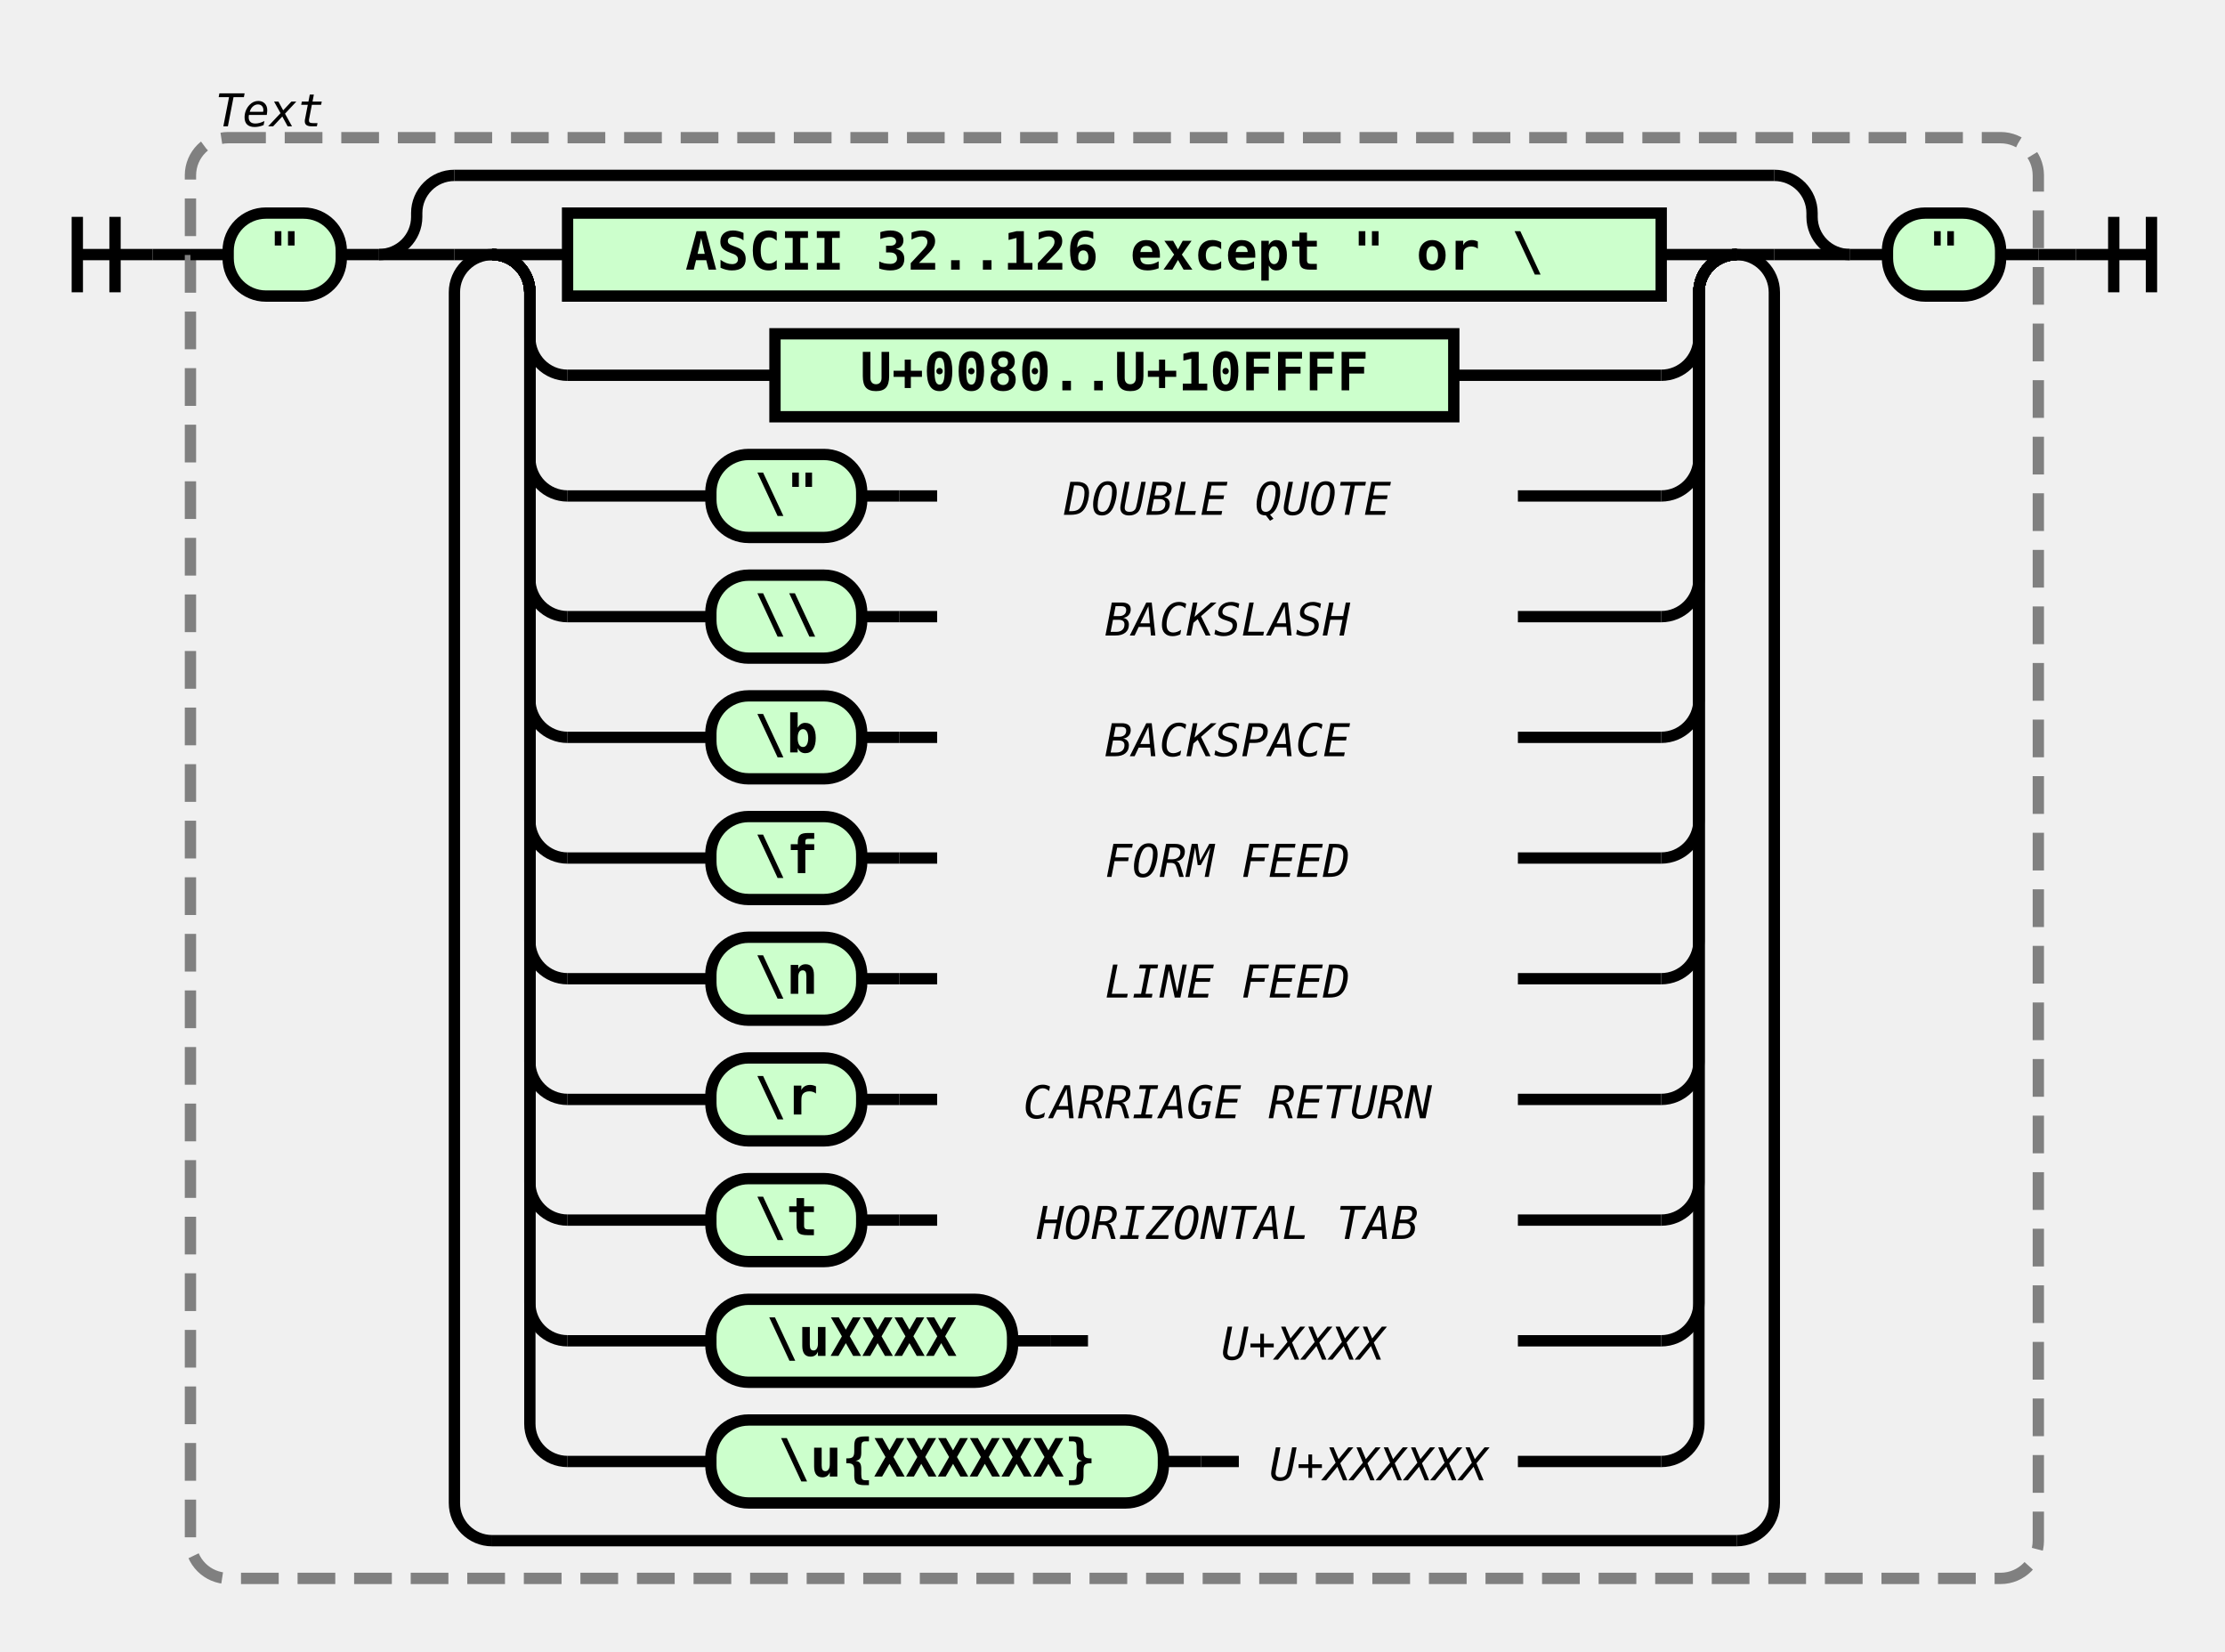
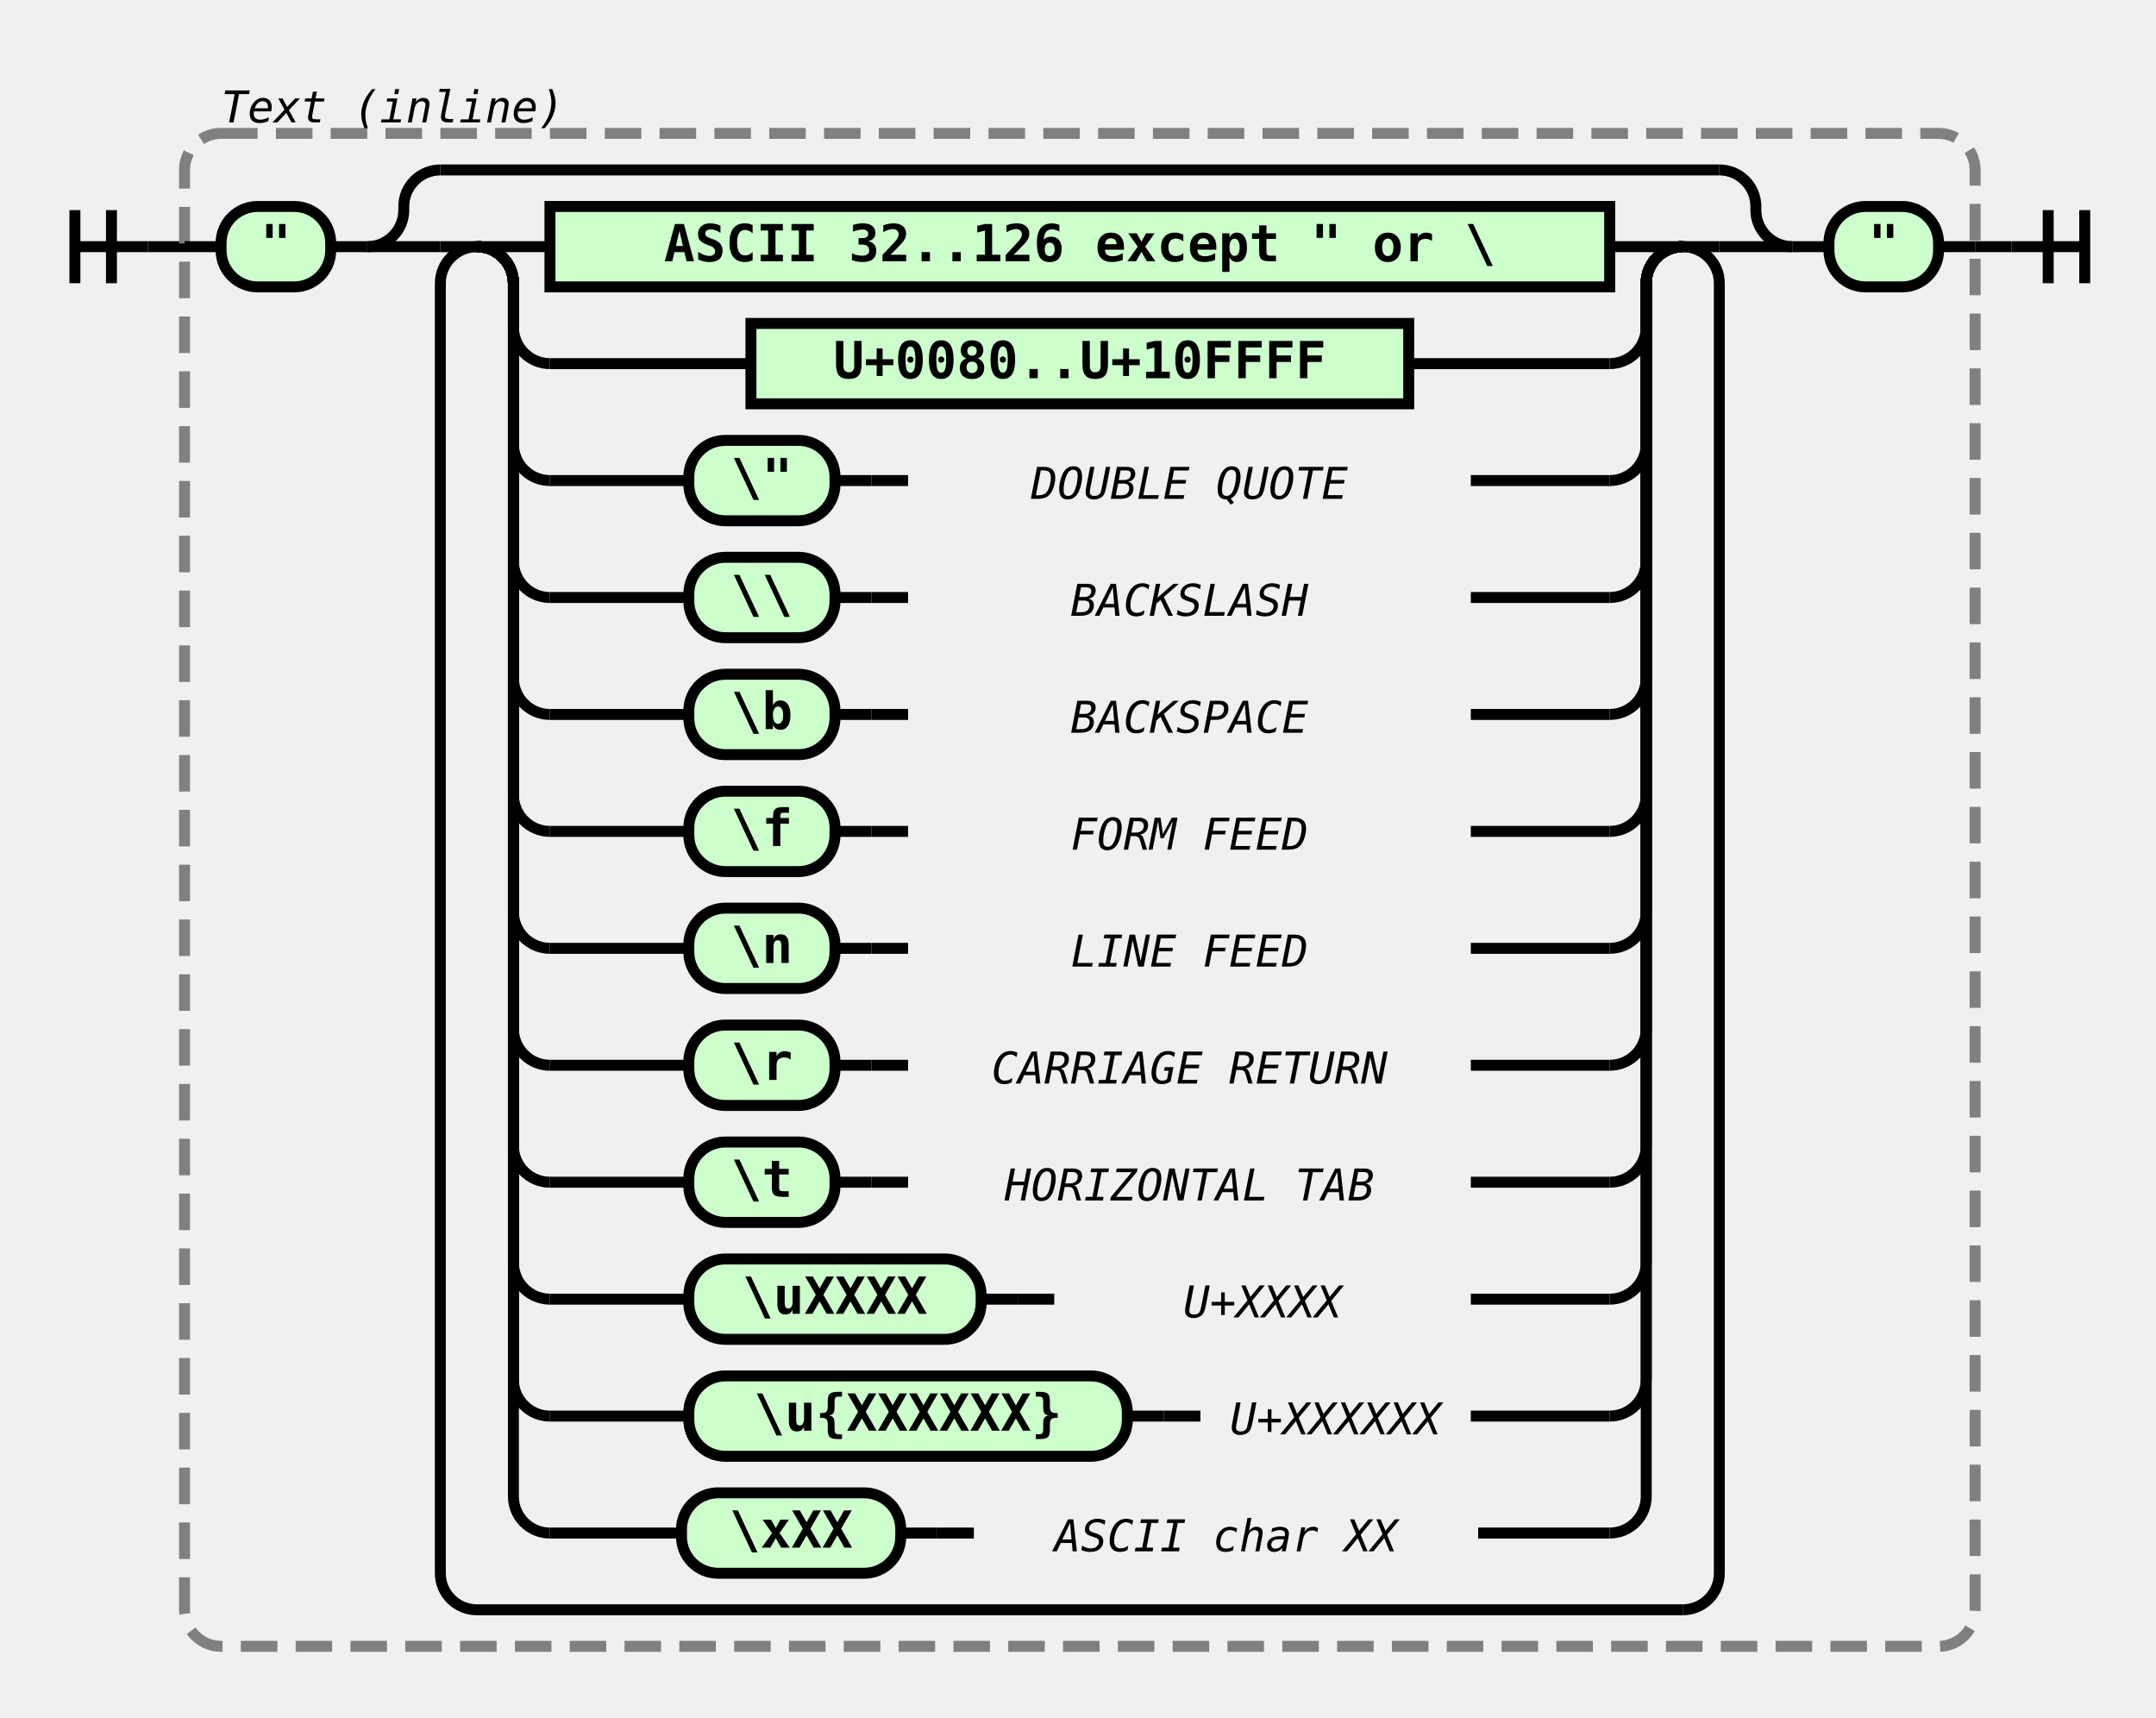
- <svg xmlns="http://www.w3.org/2000/svg" class="railroad-diagram" width="590" height="438" viewBox="0 0 590 438">
+ <svg xmlns="http://www.w3.org/2000/svg" class="railroad-diagram" width="590" height="470" viewBox="0 0 590 470">
  <g transform="translate(.5 .5)">
    <g>
      <path d="M20 57v20m10 -20v20m-10 -10h20" />
    </g>
    <path d="M40 67h10" />
    <g>
      <path d="M50 67h0" />
      <path d="M540 67h0" />
-       <rect x="50" y="36" width="490" height="382" rx="10" ry="10" class="group-box" />
+       <rect x="50" y="36" width="490" height="414" rx="10" ry="10" class="group-box" />
      <g>
        <path d="M50 67h10" />
        <path d="M530 67h10" />
        <g class="terminal ">
          <path d="M60 67h0" />
          <path d="M90 67h0" />
          <rect x="60" y="56" width="30" height="22" rx="10" ry="10" />
          <text x="75" y="71">"</text>
        </g>
        <path d="M90 67h10" />
        <g>
          <path d="M100 67h0" />
          <path d="M490 67h0" />
          <path d="M100 67a10 10 0 0 0 10 -10v-1a10 10 0 0 1 10 -10" />
          <g>
            <path d="M120 46h350" />
          </g>
          <path d="M470 46a10 10 0 0 1 10 10v1a10 10 0 0 0 10 10" />
          <path d="M100 67h20" />
          <g>
            <path d="M120 67h0" />
            <path d="M470 67h0" />
            <path d="M120 67h10" />
            <g>
              <path d="M130 67h0" />
              <path d="M460 67h0" />
              <path d="M130 67h20" />
              <g class="non-terminal ">
                <path d="M150 67h0" />
                <path d="M440 67h0" />
                <rect x="150" y="56" width="290" height="22" />
                <text x="295" y="71">ASCII 32..126 except " or \</text>
              </g>
              <path d="M440 67h20" />
              <path d="M130 67a10 10 0 0 1 10 10v12a10 10 0 0 0 10 10" />
              <g class="non-terminal ">
                <path d="M150 99h55" />
                <path d="M385 99h55" />
                <rect x="205" y="88" width="180" height="22" />
                <text x="295" y="103">U+0080..U+10FFFF</text>
              </g>
              <path d="M440 99a10 10 0 0 0 10 -10v-12a10 10 0 0 1 10 -10" />
              <path d="M130 67a10 10 0 0 1 10 10v44a10 10 0 0 0 10 10" />
              <g>
                <path d="M150 131h38" />
                <path d="M402 131h38" />
                <g class="terminal ">
                  <path d="M188 131h0" />
                  <path d="M228 131h0" />
                  <rect x="188" y="120" width="40" height="22" rx="10" ry="10" />
                  <text x="208" y="135">\"</text>
                </g>
                <path d="M228 131h10" />
                <path d="M238 131h10" />
                <g class="comment ">
                  <path d="M248 131h0" />
                  <path d="M402 131h0" />
                  <text x="325" y="136" class="comment">      DOUBLE QUOTE</text>
                </g>
              </g>
              <path d="M440 131a10 10 0 0 0 10 -10v-44a10 10 0 0 1 10 -10" />
              <path d="M130 67a10 10 0 0 1 10 10v76a10 10 0 0 0 10 10" />
              <g>
                <path d="M150 163h38" />
                <path d="M402 163h38" />
                <g class="terminal ">
                  <path d="M188 163h0" />
                  <path d="M228 163h0" />
                  <rect x="188" y="152" width="40" height="22" rx="10" ry="10" />
                  <text x="208" y="167">\\</text>
                </g>
                <path d="M228 163h10" />
                <path d="M238 163h10" />
                <g class="comment ">
                  <path d="M248 163h0" />
                  <path d="M402 163h0" />
                  <text x="325" y="168" class="comment">         BACKSLASH</text>
                </g>
              </g>
              <path d="M440 163a10 10 0 0 0 10 -10v-76a10 10 0 0 1 10 -10" />
              <path d="M130 67a10 10 0 0 1 10 10v108a10 10 0 0 0 10 10" />
              <g>
                <path d="M150 195h38" />
                <path d="M402 195h38" />
                <g class="terminal ">
                  <path d="M188 195h0" />
                  <path d="M228 195h0" />
                  <rect x="188" y="184" width="40" height="22" rx="10" ry="10" />
                  <text x="208" y="199">\b</text>
                </g>
                <path d="M228 195h10" />
                <path d="M238 195h10" />
                <g class="comment ">
                  <path d="M248 195h0" />
                  <path d="M402 195h0" />
                  <text x="325" y="200" class="comment">         BACKSPACE</text>
                </g>
              </g>
              <path d="M440 195a10 10 0 0 0 10 -10v-108a10 10 0 0 1 10 -10" />
              <path d="M130 67a10 10 0 0 1 10 10v140a10 10 0 0 0 10 10" />
              <g>
                <path d="M150 227h38" />
                <path d="M402 227h38" />
                <g class="terminal ">
                  <path d="M188 227h0" />
                  <path d="M228 227h0" />
                  <rect x="188" y="216" width="40" height="22" rx="10" ry="10" />
                  <text x="208" y="231">\f</text>
                </g>
                <path d="M228 227h10" />
                <path d="M238 227h10" />
                <g class="comment ">
                  <path d="M248 227h0" />
                  <path d="M402 227h0" />
                  <text x="325" y="232" class="comment">         FORM FEED</text>
                </g>
              </g>
              <path d="M440 227a10 10 0 0 0 10 -10v-140a10 10 0 0 1 10 -10" />
              <path d="M130 67a10 10 0 0 1 10 10v172a10 10 0 0 0 10 10" />
              <g>
                <path d="M150 259h38" />
                <path d="M402 259h38" />
                <g class="terminal ">
                  <path d="M188 259h0" />
                  <path d="M228 259h0" />
                  <rect x="188" y="248" width="40" height="22" rx="10" ry="10" />
                  <text x="208" y="263">\n</text>
                </g>
                <path d="M228 259h10" />
                <path d="M238 259h10" />
                <g class="comment ">
                  <path d="M248 259h0" />
                  <path d="M402 259h0" />
                  <text x="325" y="264" class="comment">         LINE FEED</text>
                </g>
              </g>
              <path d="M440 259a10 10 0 0 0 10 -10v-172a10 10 0 0 1 10 -10" />
              <path d="M130 67a10 10 0 0 1 10 10v204a10 10 0 0 0 10 10" />
              <g>
                <path d="M150 291h38" />
                <path d="M402 291h38" />
                <g class="terminal ">
                  <path d="M188 291h0" />
                  <path d="M228 291h0" />
                  <rect x="188" y="280" width="40" height="22" rx="10" ry="10" />
                  <text x="208" y="295">\r</text>
                </g>
                <path d="M228 291h10" />
                <path d="M238 291h10" />
                <g class="comment ">
                  <path d="M248 291h0" />
                  <path d="M402 291h0" />
                  <text x="325" y="296" class="comment">   CARRIAGE RETURN</text>
                </g>
              </g>
              <path d="M440 291a10 10 0 0 0 10 -10v-204a10 10 0 0 1 10 -10" />
              <path d="M130 67a10 10 0 0 1 10 10v236a10 10 0 0 0 10 10" />
              <g>
                <path d="M150 323h38" />
                <path d="M402 323h38" />
                <g class="terminal ">
                  <path d="M188 323h0" />
                  <path d="M228 323h0" />
                  <rect x="188" y="312" width="40" height="22" rx="10" ry="10" />
                  <text x="208" y="327">\t</text>
                </g>
                <path d="M228 323h10" />
                <path d="M238 323h10" />
                <g class="comment ">
                  <path d="M248 323h0" />
                  <path d="M402 323h0" />
                  <text x="325" y="328" class="comment">    HORIZONTAL TAB</text>
                </g>
              </g>
              <path d="M440 323a10 10 0 0 0 10 -10v-236a10 10 0 0 1 10 -10" />
              <path d="M130 67a10 10 0 0 1 10 10v268a10 10 0 0 0 10 10" />
              <g>
                <path d="M150 355h38" />
                <path d="M402 355h38" />
                <g class="terminal ">
                  <path d="M188 355h0" />
                  <path d="M268 355h0" />
                  <rect x="188" y="344" width="80" height="22" rx="10" ry="10" />
                  <text x="228" y="359">\uXXXX</text>
                </g>
                <path d="M268 355h10" />
                <path d="M278 355h10" />
                <g class="comment ">
                  <path d="M288 355h0" />
                  <path d="M402 355h0" />
                  <text x="345" y="360" class="comment">       U+XXXX</text>
                </g>
              </g>
              <path d="M440 355a10 10 0 0 0 10 -10v-268a10 10 0 0 1 10 -10" />
              <path d="M130 67a10 10 0 0 1 10 10v300a10 10 0 0 0 10 10" />
              <g>
                <path d="M150 387h38" />
                <path d="M402 387h38" />
                <g class="terminal ">
                  <path d="M188 387h0" />
                  <path d="M308 387h0" />
                  <rect x="188" y="376" width="120" height="22" rx="10" ry="10" />
                  <text x="248" y="391">\u{XXXXXX}</text>
                </g>
                <path d="M308 387h10" />
                <path d="M318 387h10" />
                <g class="comment ">
                  <path d="M328 387h0" />
                  <path d="M402 387h0" />
                  <text x="365" y="392" class="comment">U+XXXXXX</text>
                </g>
              </g>
              <path d="M440 387a10 10 0 0 0 10 -10v-300a10 10 0 0 1 10 -10" />
+               <path d="M130 67a10 10 0 0 1 10 10v332a10 10 0 0 0 10 10" />
+               <g>
+                 <path d="M150 419h36" />
+                 <path d="M404 419h36" />
+                 <g class="terminal ">
+                   <path d="M186 419h0" />
+                   <path d="M246 419h0" />
+                   <rect x="186" y="408" width="60" height="22" rx="10" ry="10" />
+                   <text x="216" y="423">\xXX</text>
+                 </g>
+                 <path d="M246 419h10" />
+                 <path d="M256 419h10" />
+                 <g class="comment ">
+                   <path d="M266 419h0" />
+                   <path d="M404 419h0" />
+                   <text x="335" y="424" class="comment">   ASCII char XX</text>
+                 </g>
+               </g>
+               <path d="M440 419a10 10 0 0 0 10 -10v-332a10 10 0 0 1 10 -10" />
            </g>
            <path d="M460 67h10" />
-             <path d="M130 67a10 10 0 0 0 -10 10v321a10 10 0 0 0 10 10" />
+             <path d="M130 67a10 10 0 0 0 -10 10v353a10 10 0 0 0 10 10" />
            <g>
-               <path d="M130 408h330" />
+               <path d="M130 440h330" />
            </g>
-             <path d="M460 408a10 10 0 0 0 10 -10v-321a10 10 0 0 0 -10 -10" />
+             <path d="M460 440a10 10 0 0 0 10 -10v-353a10 10 0 0 0 -10 -10" />
          </g>
          <path d="M470 67h20" />
        </g>
        <path d="M490 67h10" />
        <g class="terminal ">
          <path d="M500 67h0" />
          <path d="M530 67h0" />
          <rect x="500" y="56" width="30" height="22" rx="10" ry="10" />
          <text x="515" y="71">"</text>
        </g>
      </g>
      <g class="comment ">
        <path d="M50 28h0" />
-         <path d="M92 28h0" />
-         <text x="71" y="33" class="comment">Text</text>
+         <path d="M164 28h0" />
+         <text x="107" y="33" class="comment">Text (inline)</text>
      </g>
    </g>
    <path d="M540 67h10" />
    <path d="M 550 67 h 20 m -10 -10 v 20 m 10 -20 v 20" />
  </g>
  <style>
	svg {
		background-color: hsl(30,20%,95%);
	}
	path {
		stroke-width: 3;
		stroke: black;
		fill: rgba(0,0,0,0);
	}
	text {
		font: bold 14px monospace;
		text-anchor: middle;
		white-space: pre;
	}
	text.diagram-text {
		font-size: 12px;
	}
	text.diagram-arrow {
		font-size: 16px;
	}
	text.label {
		text-anchor: start;
	}
	text.comment {
		font: italic 12px monospace;
	}
	g.non-terminal text {
		/*font-style: italic;*/
	}
	rect {
		stroke-width: 3;
		stroke: black;
		fill: hsl(120,100%,90%);
	}
	rect.group-box {
		stroke: gray;
		stroke-dasharray: 10 5;
		fill: none;
	}
	path.diagram-text {
		stroke-width: 3;
		stroke: black;
		fill: white;
		cursor: help;
	}
	g.diagram-text:hover path.diagram-text {
		fill: #eee;
	}</style>
</svg>
